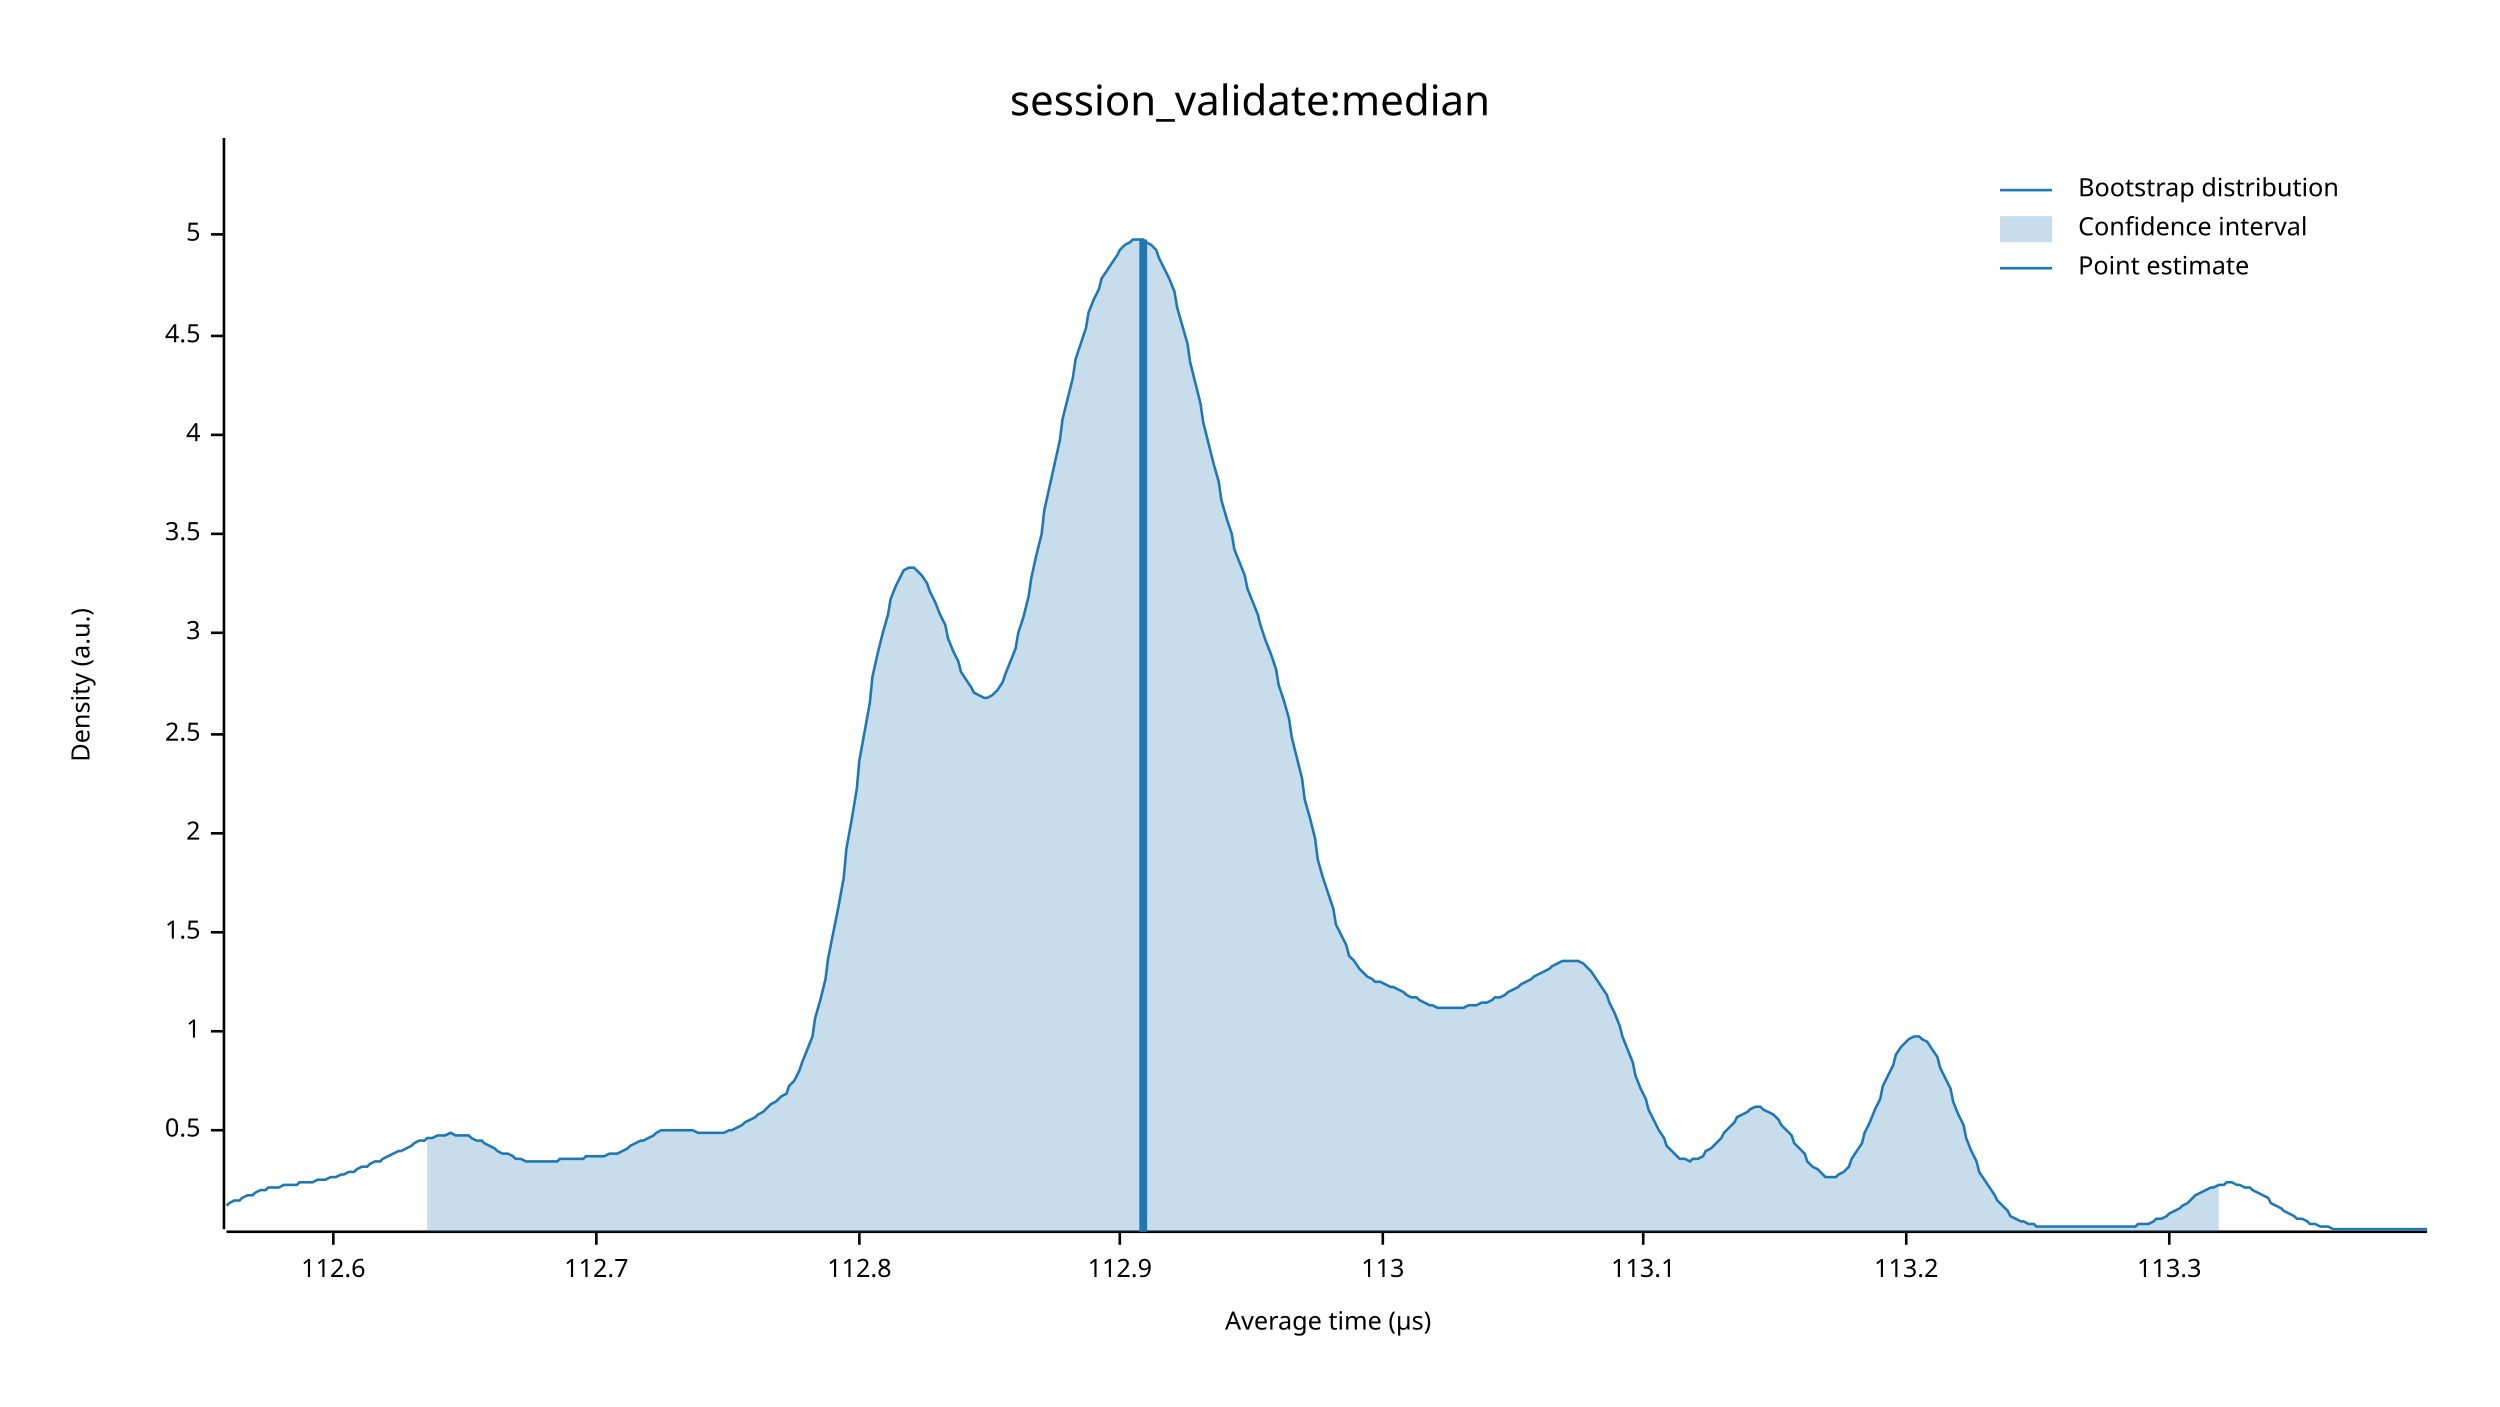
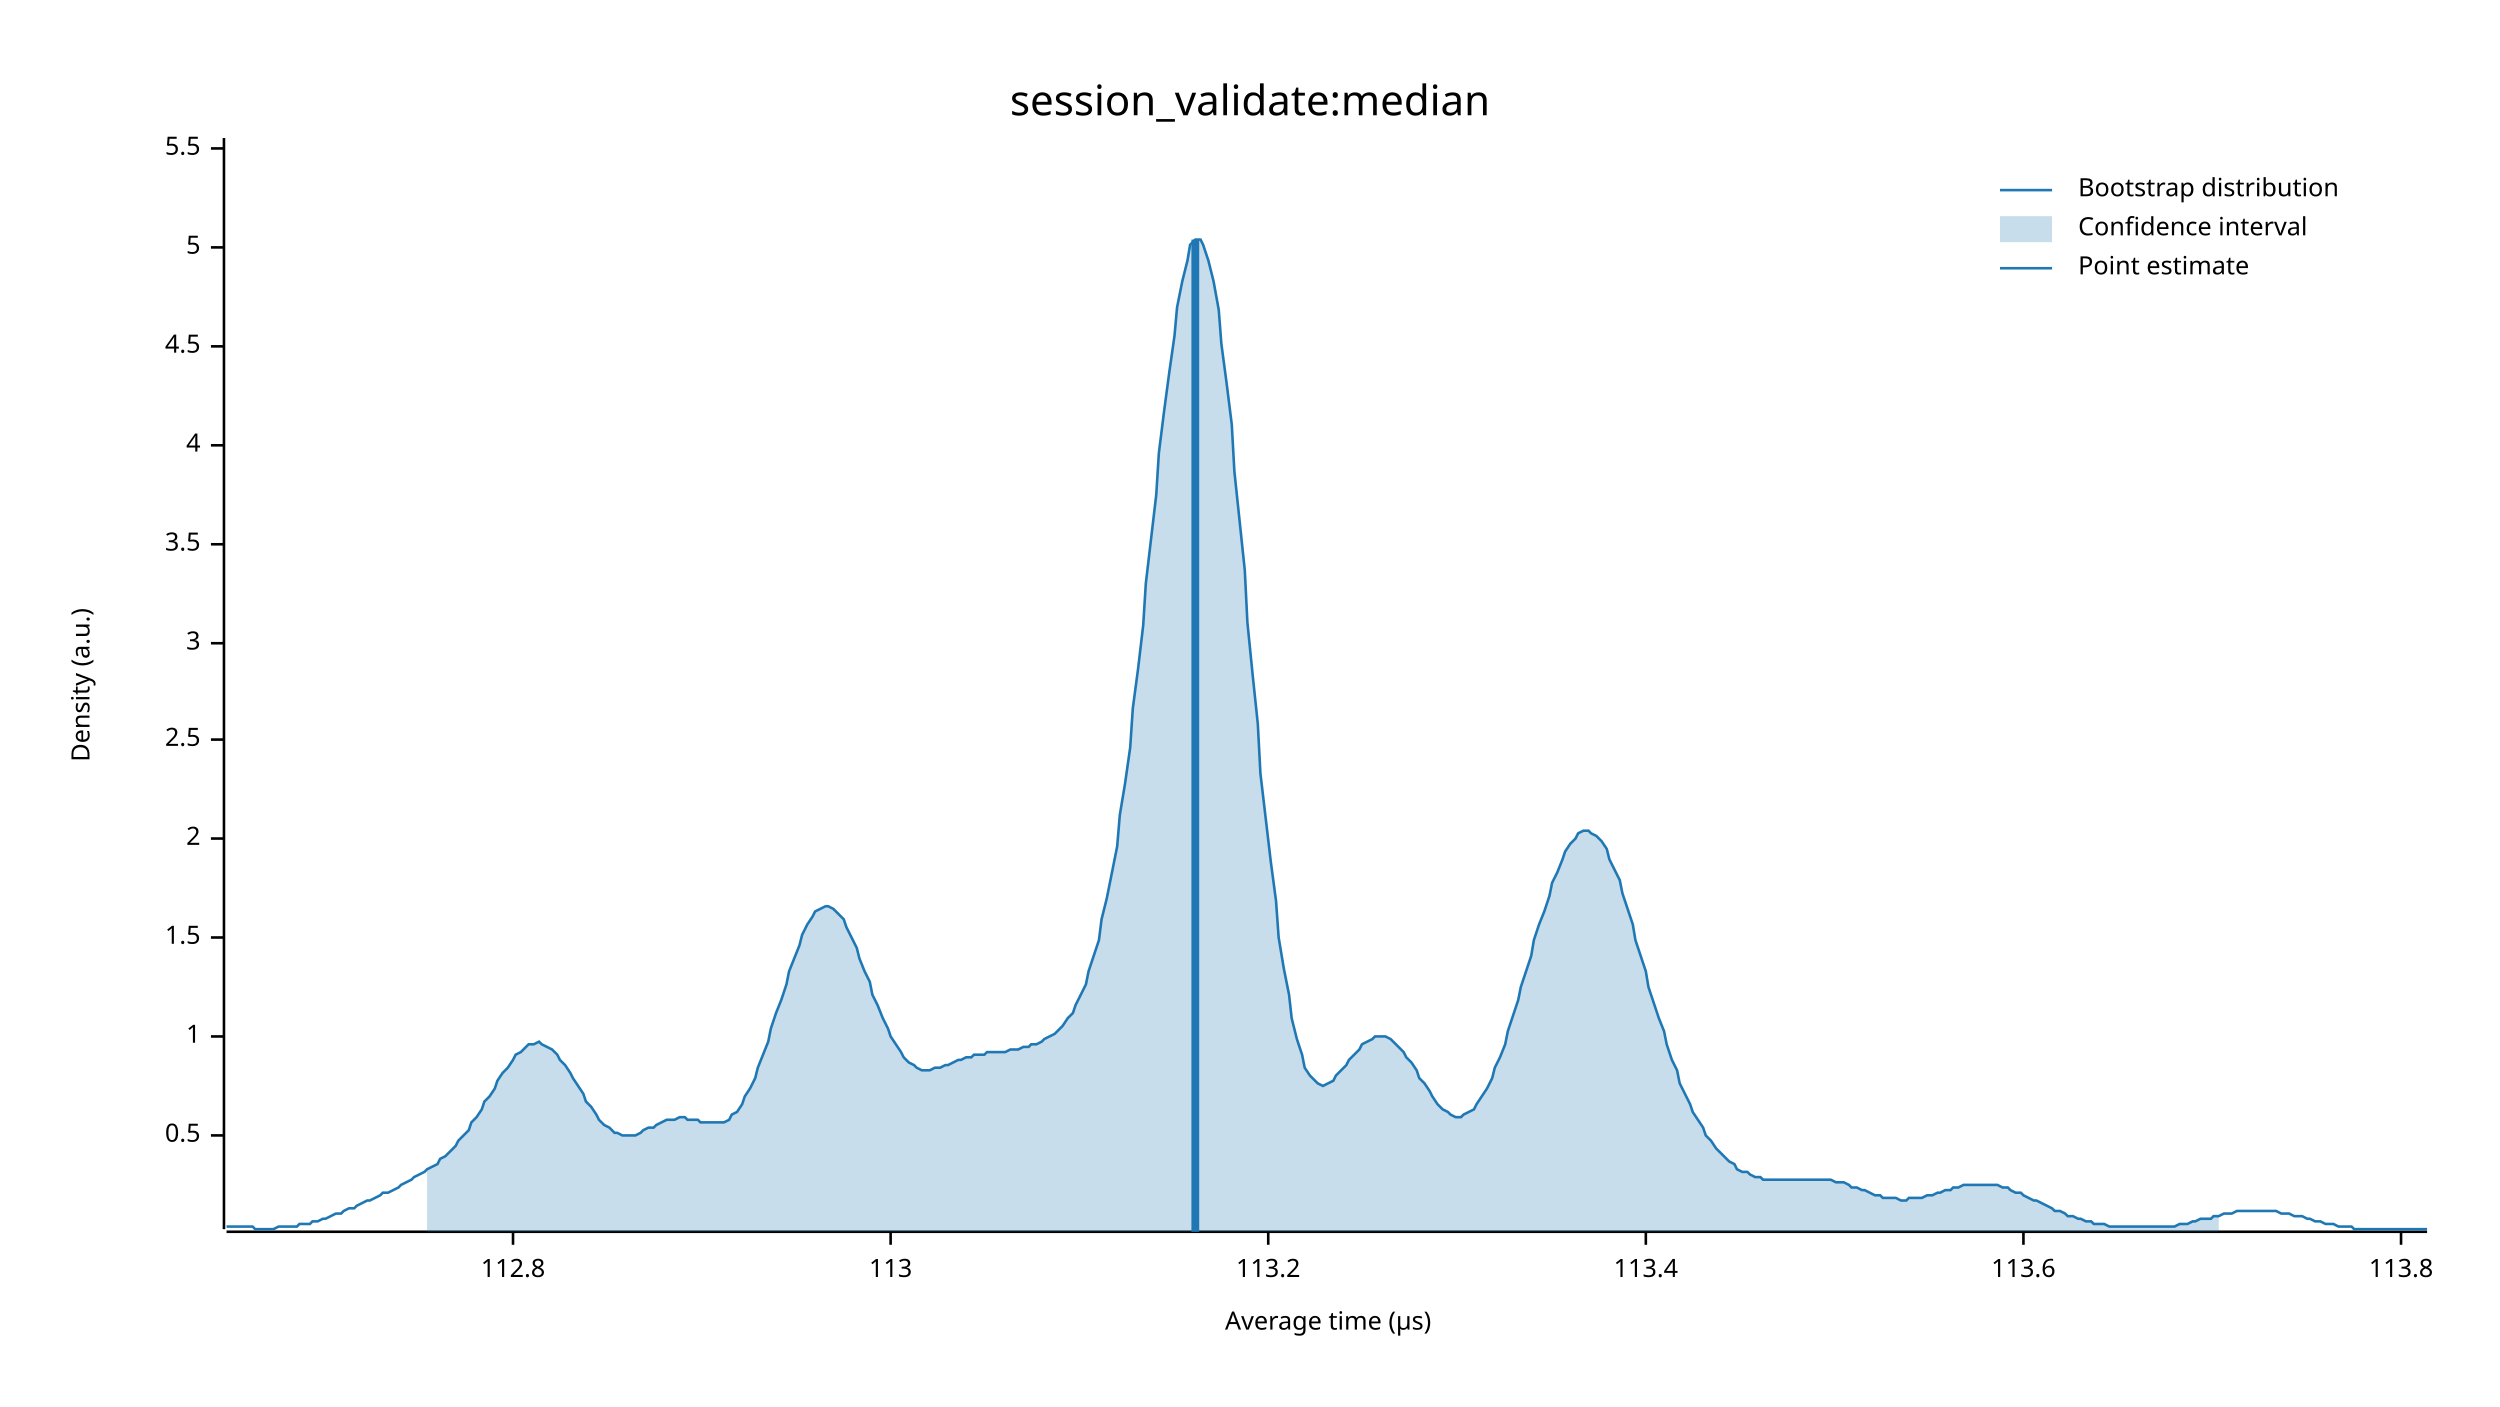
<svg xmlns="http://www.w3.org/2000/svg" width="960" height="540" viewBox="0 0 960 540">
  <text x="480" y="32" dy="0.76em" text-anchor="middle" font-family="sans-serif" font-size="16.129" opacity="1" fill="#000000">
session_validate:median
</text>
  <text x="27" y="263" dy="0.76em" text-anchor="middle" font-family="sans-serif" font-size="9.677" opacity="1" fill="#000000" transform="rotate(270, 27, 263)">
Density (a.u.)
</text>
  <text x="510" y="513" dy="-0.5ex" text-anchor="middle" font-family="sans-serif" font-size="9.677" opacity="1" fill="#000000">
Average time (µs)
</text>
  <polyline fill="none" opacity="1" stroke="#000000" stroke-width="1" points="86,53 86,472 " />
-   <text x="77" y="434" dy="0.5ex" text-anchor="end" font-family="sans-serif" font-size="9.677" opacity="1" fill="#000000">
+   <text x="77" y="436" dy="0.5ex" text-anchor="end" font-family="sans-serif" font-size="9.677" opacity="1" fill="#000000">
0.5
</text>
-   <polyline fill="none" opacity="1" stroke="#000000" stroke-width="1" points="81,434 86,434 " />
-   <text x="77" y="396" dy="0.5ex" text-anchor="end" font-family="sans-serif" font-size="9.677" opacity="1" fill="#000000">
+   <polyline fill="none" opacity="1" stroke="#000000" stroke-width="1" points="81,436 86,436 " />
+   <text x="77" y="398" dy="0.5ex" text-anchor="end" font-family="sans-serif" font-size="9.677" opacity="1" fill="#000000">
1
</text>
-   <polyline fill="none" opacity="1" stroke="#000000" stroke-width="1" points="81,396 86,396 " />
-   <text x="77" y="358" dy="0.5ex" text-anchor="end" font-family="sans-serif" font-size="9.677" opacity="1" fill="#000000">
+   <polyline fill="none" opacity="1" stroke="#000000" stroke-width="1" points="81,398 86,398 " />
+   <text x="77" y="360" dy="0.5ex" text-anchor="end" font-family="sans-serif" font-size="9.677" opacity="1" fill="#000000">
1.5
</text>
-   <polyline fill="none" opacity="1" stroke="#000000" stroke-width="1" points="81,358 86,358 " />
-   <text x="77" y="320" dy="0.5ex" text-anchor="end" font-family="sans-serif" font-size="9.677" opacity="1" fill="#000000">
+   <polyline fill="none" opacity="1" stroke="#000000" stroke-width="1" points="81,360 86,360 " />
+   <text x="77" y="322" dy="0.5ex" text-anchor="end" font-family="sans-serif" font-size="9.677" opacity="1" fill="#000000">
2
</text>
-   <polyline fill="none" opacity="1" stroke="#000000" stroke-width="1" points="81,320 86,320 " />
-   <text x="77" y="282" dy="0.5ex" text-anchor="end" font-family="sans-serif" font-size="9.677" opacity="1" fill="#000000">
+   <polyline fill="none" opacity="1" stroke="#000000" stroke-width="1" points="81,322 86,322 " />
+   <text x="77" y="284" dy="0.5ex" text-anchor="end" font-family="sans-serif" font-size="9.677" opacity="1" fill="#000000">
2.5
</text>
-   <polyline fill="none" opacity="1" stroke="#000000" stroke-width="1" points="81,282 86,282 " />
-   <text x="77" y="243" dy="0.5ex" text-anchor="end" font-family="sans-serif" font-size="9.677" opacity="1" fill="#000000">
+   <polyline fill="none" opacity="1" stroke="#000000" stroke-width="1" points="81,284 86,284 " />
+   <text x="77" y="247" dy="0.5ex" text-anchor="end" font-family="sans-serif" font-size="9.677" opacity="1" fill="#000000">
3
</text>
-   <polyline fill="none" opacity="1" stroke="#000000" stroke-width="1" points="81,243 86,243 " />
-   <text x="77" y="205" dy="0.5ex" text-anchor="end" font-family="sans-serif" font-size="9.677" opacity="1" fill="#000000">
+   <polyline fill="none" opacity="1" stroke="#000000" stroke-width="1" points="81,247 86,247 " />
+   <text x="77" y="209" dy="0.5ex" text-anchor="end" font-family="sans-serif" font-size="9.677" opacity="1" fill="#000000">
3.5
</text>
-   <polyline fill="none" opacity="1" stroke="#000000" stroke-width="1" points="81,205 86,205 " />
-   <text x="77" y="167" dy="0.5ex" text-anchor="end" font-family="sans-serif" font-size="9.677" opacity="1" fill="#000000">
+   <polyline fill="none" opacity="1" stroke="#000000" stroke-width="1" points="81,209 86,209 " />
+   <text x="77" y="171" dy="0.5ex" text-anchor="end" font-family="sans-serif" font-size="9.677" opacity="1" fill="#000000">
4
</text>
-   <polyline fill="none" opacity="1" stroke="#000000" stroke-width="1" points="81,167 86,167 " />
-   <text x="77" y="129" dy="0.5ex" text-anchor="end" font-family="sans-serif" font-size="9.677" opacity="1" fill="#000000">
+   <polyline fill="none" opacity="1" stroke="#000000" stroke-width="1" points="81,171 86,171 " />
+   <text x="77" y="133" dy="0.5ex" text-anchor="end" font-family="sans-serif" font-size="9.677" opacity="1" fill="#000000">
4.5
</text>
-   <polyline fill="none" opacity="1" stroke="#000000" stroke-width="1" points="81,129 86,129 " />
-   <text x="77" y="90" dy="0.5ex" text-anchor="end" font-family="sans-serif" font-size="9.677" opacity="1" fill="#000000">
+   <polyline fill="none" opacity="1" stroke="#000000" stroke-width="1" points="81,133 86,133 " />
+   <text x="77" y="95" dy="0.5ex" text-anchor="end" font-family="sans-serif" font-size="9.677" opacity="1" fill="#000000">
5
</text>
-   <polyline fill="none" opacity="1" stroke="#000000" stroke-width="1" points="81,90 86,90 " />
+   <polyline fill="none" opacity="1" stroke="#000000" stroke-width="1" points="81,95 86,95 " />
+   <text x="77" y="57" dy="0.5ex" text-anchor="end" font-family="sans-serif" font-size="9.677" opacity="1" fill="#000000">
+ 5.5
+ </text>
+   <polyline fill="none" opacity="1" stroke="#000000" stroke-width="1" points="81,57 86,57 " />
  <polyline fill="none" opacity="1" stroke="#000000" stroke-width="1" points="87,473 932,473 " />
-   <text x="128" y="483" dy="0.76em" text-anchor="middle" font-family="sans-serif" font-size="9.677" opacity="1" fill="#000000">
- 112.6
- </text>
-   <polyline fill="none" opacity="1" stroke="#000000" stroke-width="1" points="128,473 128,478 " />
-   <text x="229" y="483" dy="0.76em" text-anchor="middle" font-family="sans-serif" font-size="9.677" opacity="1" fill="#000000">
- 112.7
- </text>
-   <polyline fill="none" opacity="1" stroke="#000000" stroke-width="1" points="229,473 229,478 " />
-   <text x="330" y="483" dy="0.76em" text-anchor="middle" font-family="sans-serif" font-size="9.677" opacity="1" fill="#000000">
+   <text x="197" y="483" dy="0.76em" text-anchor="middle" font-family="sans-serif" font-size="9.677" opacity="1" fill="#000000">
112.8
</text>
-   <polyline fill="none" opacity="1" stroke="#000000" stroke-width="1" points="330,473 330,478 " />
-   <text x="430" y="483" dy="0.76em" text-anchor="middle" font-family="sans-serif" font-size="9.677" opacity="1" fill="#000000">
- 112.9
- </text>
-   <polyline fill="none" opacity="1" stroke="#000000" stroke-width="1" points="430,473 430,478 " />
-   <text x="531" y="483" dy="0.76em" text-anchor="middle" font-family="sans-serif" font-size="9.677" opacity="1" fill="#000000">
+   <polyline fill="none" opacity="1" stroke="#000000" stroke-width="1" points="197,473 197,478 " />
+   <text x="342" y="483" dy="0.76em" text-anchor="middle" font-family="sans-serif" font-size="9.677" opacity="1" fill="#000000">
113
</text>
-   <polyline fill="none" opacity="1" stroke="#000000" stroke-width="1" points="531,473 531,478 " />
-   <text x="631" y="483" dy="0.76em" text-anchor="middle" font-family="sans-serif" font-size="9.677" opacity="1" fill="#000000">
- 113.1
- </text>
-   <polyline fill="none" opacity="1" stroke="#000000" stroke-width="1" points="631,473 631,478 " />
-   <text x="732" y="483" dy="0.76em" text-anchor="middle" font-family="sans-serif" font-size="9.677" opacity="1" fill="#000000">
+   <polyline fill="none" opacity="1" stroke="#000000" stroke-width="1" points="342,473 342,478 " />
+   <text x="487" y="483" dy="0.76em" text-anchor="middle" font-family="sans-serif" font-size="9.677" opacity="1" fill="#000000">
113.2
</text>
-   <polyline fill="none" opacity="1" stroke="#000000" stroke-width="1" points="732,473 732,478 " />
-   <text x="833" y="483" dy="0.76em" text-anchor="middle" font-family="sans-serif" font-size="9.677" opacity="1" fill="#000000">
- 113.3
+   <polyline fill="none" opacity="1" stroke="#000000" stroke-width="1" points="487,473 487,478 " />
+   <text x="632" y="483" dy="0.76em" text-anchor="middle" font-family="sans-serif" font-size="9.677" opacity="1" fill="#000000">
+ 113.4
</text>
-   <polyline fill="none" opacity="1" stroke="#000000" stroke-width="1" points="833,473 833,478 " />
-   <polyline fill="none" opacity="1" stroke="#1F78B4" stroke-width="1" points="87,463 88,462 90,461 92,461 93,460 95,459 97,459 98,458 100,457 102,457 103,456 105,456 107,456 109,455 110,455 112,455 114,455 115,454 117,454 119,454 120,454 122,453 124,453 125,453 127,452 129,452 131,451 132,451 134,450 136,450 137,449 139,448 141,448 142,447 144,446 146,446 147,445 149,444 151,443 153,442 154,442 156,441 158,440 159,439 161,438 163,438 164,437 166,437 168,436 169,436 171,436 173,435 175,436 176,436 178,436 180,436 181,437 183,438 185,438 186,439 188,440 190,441 191,442 193,443 195,443 197,444 198,445 200,445 202,446 203,446 205,446 207,446 208,446 210,446 212,446 214,446 215,445 217,445 219,445 220,445 222,445 224,445 225,444 227,444 229,444 230,444 232,444 234,443 236,443 237,443 239,442 241,441 242,440 244,439 246,438 247,438 249,437 251,436 252,435 254,434 256,434 258,434 259,434 261,434 263,434 264,434 266,434 268,435 269,435 271,435 273,435 274,435 276,435 278,435 280,434 281,434 283,433 285,432 286,431 288,430 290,429 291,428 293,427 295,425 296,424 298,423 300,421 302,420 303,417 305,415 307,411 308,408 310,403 312,398 313,391 315,384 317,376 318,368 320,358 322,348 324,337 325,326 327,315 329,303 330,292 332,281 334,270 335,260 337,251 339,243 341,236 342,230 344,225 346,221 347,219 349,218 351,218 352,219 354,221 356,224 357,227 359,231 361,236 363,240 364,245 366,250 368,254 369,258 371,261 373,264 374,266 376,267 378,268 379,268 381,267 383,265 385,262 386,259 388,254 390,249 391,243 393,237 395,229 396,222 398,213 400,205 401,196 403,187 405,178 407,169 408,161 410,153 412,145 413,138 415,132 417,126 418,120 420,115 422,111 423,107 425,104 427,101 429,98 430,96 432,94 434,93 435,92 437,92 439,92 440,93 442,94 444,96 445,99 447,103 449,107 451,112 452,118 454,125 456,132 457,139 459,147 461,155 462,162 464,170 466,178 468,185 469,192 471,199 473,205 474,211 476,216 478,221 479,226 481,231 483,236 484,240 486,246 488,251 490,257 491,263 493,269 495,276 496,283 498,291 500,299 501,307 503,314 505,322 506,330 508,337 510,343 512,349 513,355 515,359 517,363 518,367 520,369 522,372 523,373 525,375 527,376 528,377 530,377 532,378 534,379 535,379 537,380 539,381 540,382 542,383 544,383 545,384 547,385 549,386 550,386 552,387 554,387 556,387 557,387 559,387 561,387 562,387 564,386 566,386 567,386 569,385 571,385 573,384 574,383 576,383 578,382 579,381 581,380 583,379 584,378 586,377 588,376 589,375 591,374 593,373 595,372 596,371 598,370 600,369 601,369 603,369 605,369 606,369 608,370 610,372 611,373 613,376 615,379 617,382 618,385 620,389 622,394 623,398 625,403 627,408 628,413 630,418 632,422 633,426 635,430 637,434 639,437 640,440 642,442 644,444 645,445 647,445 649,446 650,445 652,445 654,444 655,442 657,441 659,439 661,437 662,435 664,433 666,431 667,429 669,428 671,427 672,426 674,425 676,425 677,426 679,427 681,428 683,430 684,432 686,434 688,436 689,439 691,441 693,443 694,446 696,448 698,449 700,451 701,452 703,452 705,452 706,451 708,450 710,448 711,445 713,442 715,439 716,435 718,431 720,426 722,422 723,417 725,413 727,409 728,405 730,402 732,400 733,399 735,398 737,398 738,399 740,400 742,403 744,406 745,410 747,414 749,418 750,423 752,428 754,432 755,437 757,442 759,446 760,450 762,453 764,456 766,459 767,461 769,463 771,465 772,467 774,468 776,469 777,469 779,470 781,470 782,471 784,471 786,471 788,471 789,471 791,471 793,471 794,471 796,471 798,471 799,471 801,471 803,471 804,471 806,471 808,471 810,471 811,471 813,471 815,471 816,471 818,471 820,471 821,470 823,470 825,470 827,469 828,468 830,468 832,467 833,466 835,465 837,464 838,463 840,462 842,460 843,459 845,458 847,457 849,456 850,456 852,455 854,455 855,454 857,454 859,455 860,455 862,456 864,456 865,457 867,458 869,459 871,460 872,462 874,463 876,464 877,465 879,466 881,467 882,468 884,468 886,469 887,470 889,470 891,471 893,471 894,471 896,472 898,472 899,472 901,472 903,472 904,472 906,472 908,472 909,472 911,472 913,472 915,472 916,472 918,472 920,472 921,472 923,472 925,472 926,472 928,472 930,472 932,472 " />
-   <polygon opacity="0.25" fill="#1F78B4" points="164,437 166,437 168,436 169,436 171,436 173,435 175,436 176,436 178,436 180,436 181,437 183,438 185,438 186,439 188,440 190,441 191,442 193,443 195,443 197,444 198,445 200,445 202,446 203,446 205,446 207,446 208,446 210,446 212,446 214,446 215,445 217,445 219,445 220,445 222,445 224,445 225,444 227,444 229,444 230,444 232,444 234,443 236,443 237,443 239,442 241,441 242,440 244,439 246,438 247,438 249,437 251,436 252,435 254,434 256,434 258,434 259,434 261,434 263,434 264,434 266,434 268,435 269,435 271,435 273,435 274,435 276,435 278,435 280,434 281,434 283,433 285,432 286,431 288,430 290,429 291,428 293,427 295,425 296,424 298,423 300,421 302,420 303,417 305,415 307,411 308,408 310,403 312,398 313,391 315,384 317,376 318,368 320,358 322,348 324,337 325,326 327,315 329,303 330,292 332,281 334,270 335,260 337,251 339,243 341,236 342,230 344,225 346,221 347,219 349,218 351,218 352,219 354,221 356,224 357,227 359,231 361,236 363,240 364,245 366,250 368,254 369,258 371,261 373,264 374,266 376,267 378,268 379,268 381,267 383,265 385,262 386,259 388,254 390,249 391,243 393,237 395,229 396,222 398,213 400,205 401,196 403,187 405,178 407,169 408,161 410,153 412,145 413,138 415,132 417,126 418,120 420,115 422,111 423,107 425,104 427,101 429,98 430,96 432,94 434,93 435,92 437,92 439,92 440,93 442,94 444,96 445,99 447,103 449,107 451,112 452,118 454,125 456,132 457,139 459,147 461,155 462,162 464,170 466,178 468,185 469,192 471,199 473,205 474,211 476,216 478,221 479,226 481,231 483,236 484,240 486,246 488,251 490,257 491,263 493,269 495,276 496,283 498,291 500,299 501,307 503,314 505,322 506,330 508,337 510,343 512,349 513,355 515,359 517,363 518,367 520,369 522,372 523,373 525,375 527,376 528,377 530,377 532,378 534,379 535,379 537,380 539,381 540,382 542,383 544,383 545,384 547,385 549,386 550,386 552,387 554,387 556,387 557,387 559,387 561,387 562,387 564,386 566,386 567,386 569,385 571,385 573,384 574,383 576,383 578,382 579,381 581,380 583,379 584,378 586,377 588,376 589,375 591,374 593,373 595,372 596,371 598,370 600,369 601,369 603,369 605,369 606,369 608,370 610,372 611,373 613,376 615,379 617,382 618,385 620,389 622,394 623,398 625,403 627,408 628,413 630,418 632,422 633,426 635,430 637,434 639,437 640,440 642,442 644,444 645,445 647,445 649,446 650,445 652,445 654,444 655,442 657,441 659,439 661,437 662,435 664,433 666,431 667,429 669,428 671,427 672,426 674,425 676,425 677,426 679,427 681,428 683,430 684,432 686,434 688,436 689,439 691,441 693,443 694,446 696,448 698,449 700,451 701,452 703,452 705,452 706,451 708,450 710,448 711,445 713,442 715,439 716,435 718,431 720,426 722,422 723,417 725,413 727,409 728,405 730,402 732,400 733,399 735,398 737,398 738,399 740,400 742,403 744,406 745,410 747,414 749,418 750,423 752,428 754,432 755,437 757,442 759,446 760,450 762,453 764,456 766,459 767,461 769,463 771,465 772,467 774,468 776,469 777,469 779,470 781,470 782,471 784,471 786,471 788,471 789,471 791,471 793,471 794,471 796,471 798,471 799,471 801,471 803,471 804,471 806,471 808,471 810,471 811,471 813,471 815,471 816,471 818,471 820,471 821,470 823,470 825,470 827,469 828,468 830,468 832,467 833,466 835,465 837,464 838,463 840,462 842,460 843,459 845,458 847,457 849,456 850,456 852,455 852,473 164,473 " />
-   <polyline fill="none" opacity="1" stroke="#1F78B4" stroke-width="3" points="439,473 439,92 " />
+   <polyline fill="none" opacity="1" stroke="#000000" stroke-width="1" points="632,473 632,478 " />
+   <text x="777" y="483" dy="0.76em" text-anchor="middle" font-family="sans-serif" font-size="9.677" opacity="1" fill="#000000">
+ 113.6
+ </text>
+   <polyline fill="none" opacity="1" stroke="#000000" stroke-width="1" points="777,473 777,478 " />
+   <text x="922" y="483" dy="0.76em" text-anchor="middle" font-family="sans-serif" font-size="9.677" opacity="1" fill="#000000">
+ 113.8
+ </text>
+   <polyline fill="none" opacity="1" stroke="#000000" stroke-width="1" points="922,473 922,478 " />
+   <polyline fill="none" opacity="1" stroke="#1F78B4" stroke-width="1" points="87,471 88,471 90,471 92,471 93,471 95,471 97,471 98,472 100,472 102,472 103,472 105,472 107,471 109,471 110,471 112,471 114,471 115,470 117,470 119,470 120,469 122,469 124,468 125,468 127,467 129,466 131,466 132,465 134,464 136,464 137,463 139,462 141,461 142,461 144,460 146,459 147,458 149,458 151,457 153,456 154,455 156,454 158,453 159,452 161,451 163,450 164,449 166,448 168,447 169,445 171,444 173,442 175,440 176,438 178,436 180,434 181,431 183,429 185,426 186,423 188,421 190,418 191,415 193,412 195,410 197,407 198,405 200,404 202,402 203,401 205,401 207,400 208,401 210,402 212,403 214,405 215,407 217,409 219,412 220,414 222,417 224,420 225,423 227,425 229,428 230,430 232,432 234,433 236,435 237,435 239,436 241,436 242,436 244,436 246,435 247,434 249,433 251,433 252,432 254,431 256,430 258,430 259,430 261,429 263,429 264,430 266,430 268,430 269,431 271,431 273,431 274,431 276,431 278,431 280,430 281,428 283,427 285,424 286,421 288,418 290,414 291,410 293,405 295,400 296,395 298,389 300,384 302,378 303,373 305,368 307,363 308,359 310,355 312,352 313,350 315,349 317,348 318,348 320,349 322,351 324,353 325,356 327,360 329,364 330,368 332,373 334,377 335,382 337,386 339,391 341,395 342,398 344,401 346,404 347,406 349,408 351,409 352,410 354,411 356,411 357,411 359,410 361,410 363,409 364,409 366,408 368,407 369,407 371,406 373,406 374,405 376,405 378,405 379,404 381,404 383,404 385,404 386,404 388,403 390,403 391,403 393,402 395,402 396,401 398,401 400,400 401,399 403,398 405,397 407,395 408,394 410,391 412,389 413,386 415,382 417,378 418,373 420,367 422,361 423,353 425,345 427,335 429,325 430,313 432,301 434,287 435,272 437,257 439,240 440,224 442,207 444,190 445,174 447,158 449,143 451,129 452,118 454,108 456,100 457,94 459,92 461,92 462,94 464,100 466,108 468,119 469,132 471,147 473,163 474,181 476,200 478,219 479,239 481,259 483,278 484,297 486,314 488,331 490,346 491,360 493,372 495,382 496,391 498,399 500,405 501,410 503,413 505,415 506,416 508,417 510,416 512,415 513,413 515,411 517,409 518,407 520,405 522,403 523,401 525,400 527,399 528,398 530,398 532,398 534,399 535,400 537,402 539,404 540,406 542,408 544,411 545,414 547,416 549,419 550,421 552,424 554,426 556,427 557,428 559,429 561,429 562,428 564,427 566,426 567,424 569,421 571,418 573,414 574,410 576,406 578,401 579,396 581,390 583,384 584,379 586,373 588,367 589,361 591,355 593,350 595,344 596,339 598,335 600,330 601,327 603,324 605,322 606,320 608,319 610,319 611,320 613,321 615,323 617,326 618,330 620,334 622,338 623,343 625,349 627,355 628,361 630,367 632,373 633,379 635,385 637,391 639,396 640,401 642,407 644,411 645,416 647,420 649,424 650,427 652,430 654,433 655,436 657,438 659,441 661,443 662,444 664,446 666,447 667,449 669,450 671,450 672,451 674,452 676,452 677,453 679,453 681,453 683,453 684,453 686,453 688,453 689,453 691,453 693,453 694,453 696,453 698,453 700,453 701,453 703,453 705,454 706,454 708,454 710,455 711,456 713,456 715,457 716,457 718,458 720,459 722,459 723,460 725,460 727,460 728,460 730,461 732,461 733,460 735,460 737,460 738,460 740,459 742,459 744,458 745,458 747,457 749,457 750,456 752,456 754,455 755,455 757,455 759,455 760,455 762,455 764,455 766,455 767,455 769,456 771,456 772,457 774,458 776,458 777,459 779,460 781,461 782,461 784,462 786,463 788,464 789,465 791,465 793,466 794,467 796,467 798,468 799,468 801,469 803,469 804,470 806,470 808,470 810,471 811,471 813,471 815,471 816,471 818,471 820,471 821,471 823,471 825,471 827,471 828,471 830,471 832,471 833,471 835,471 837,470 838,470 840,470 842,469 843,469 845,468 847,468 849,468 850,467 852,467 854,466 855,466 857,466 859,465 860,465 862,465 864,465 865,465 867,465 869,465 871,465 872,465 874,465 876,466 877,466 879,466 881,467 882,467 884,467 886,468 887,468 889,469 891,469 893,470 894,470 896,470 898,471 899,471 901,471 903,471 904,472 906,472 908,472 909,472 911,472 913,472 915,472 916,472 918,472 920,472 921,472 923,472 925,472 926,472 928,472 930,472 932,472 " />
+   <polygon opacity="0.25" fill="#1F78B4" points="164,449 166,448 168,447 169,445 171,444 173,442 175,440 176,438 178,436 180,434 181,431 183,429 185,426 186,423 188,421 190,418 191,415 193,412 195,410 197,407 198,405 200,404 202,402 203,401 205,401 207,400 208,401 210,402 212,403 214,405 215,407 217,409 219,412 220,414 222,417 224,420 225,423 227,425 229,428 230,430 232,432 234,433 236,435 237,435 239,436 241,436 242,436 244,436 246,435 247,434 249,433 251,433 252,432 254,431 256,430 258,430 259,430 261,429 263,429 264,430 266,430 268,430 269,431 271,431 273,431 274,431 276,431 278,431 280,430 281,428 283,427 285,424 286,421 288,418 290,414 291,410 293,405 295,400 296,395 298,389 300,384 302,378 303,373 305,368 307,363 308,359 310,355 312,352 313,350 315,349 317,348 318,348 320,349 322,351 324,353 325,356 327,360 329,364 330,368 332,373 334,377 335,382 337,386 339,391 341,395 342,398 344,401 346,404 347,406 349,408 351,409 352,410 354,411 356,411 357,411 359,410 361,410 363,409 364,409 366,408 368,407 369,407 371,406 373,406 374,405 376,405 378,405 379,404 381,404 383,404 385,404 386,404 388,403 390,403 391,403 393,402 395,402 396,401 398,401 400,400 401,399 403,398 405,397 407,395 408,394 410,391 412,389 413,386 415,382 417,378 418,373 420,367 422,361 423,353 425,345 427,335 429,325 430,313 432,301 434,287 435,272 437,257 439,240 440,224 442,207 444,190 445,174 447,158 449,143 451,129 452,118 454,108 456,100 457,94 459,92 461,92 462,94 464,100 466,108 468,119 469,132 471,147 473,163 474,181 476,200 478,219 479,239 481,259 483,278 484,297 486,314 488,331 490,346 491,360 493,372 495,382 496,391 498,399 500,405 501,410 503,413 505,415 506,416 508,417 510,416 512,415 513,413 515,411 517,409 518,407 520,405 522,403 523,401 525,400 527,399 528,398 530,398 532,398 534,399 535,400 537,402 539,404 540,406 542,408 544,411 545,414 547,416 549,419 550,421 552,424 554,426 556,427 557,428 559,429 561,429 562,428 564,427 566,426 567,424 569,421 571,418 573,414 574,410 576,406 578,401 579,396 581,390 583,384 584,379 586,373 588,367 589,361 591,355 593,350 595,344 596,339 598,335 600,330 601,327 603,324 605,322 606,320 608,319 610,319 611,320 613,321 615,323 617,326 618,330 620,334 622,338 623,343 625,349 627,355 628,361 630,367 632,373 633,379 635,385 637,391 639,396 640,401 642,407 644,411 645,416 647,420 649,424 650,427 652,430 654,433 655,436 657,438 659,441 661,443 662,444 664,446 666,447 667,449 669,450 671,450 672,451 674,452 676,452 677,453 679,453 681,453 683,453 684,453 686,453 688,453 689,453 691,453 693,453 694,453 696,453 698,453 700,453 701,453 703,453 705,454 706,454 708,454 710,455 711,456 713,456 715,457 716,457 718,458 720,459 722,459 723,460 725,460 727,460 728,460 730,461 732,461 733,460 735,460 737,460 738,460 740,459 742,459 744,458 745,458 747,457 749,457 750,456 752,456 754,455 755,455 757,455 759,455 760,455 762,455 764,455 766,455 767,455 769,456 771,456 772,457 774,458 776,458 777,459 779,460 781,461 782,461 784,462 786,463 788,464 789,465 791,465 793,466 794,467 796,467 798,468 799,468 801,469 803,469 804,470 806,470 808,470 810,471 811,471 813,471 815,471 816,471 818,471 820,471 821,471 823,471 825,471 827,471 828,471 830,471 832,471 833,471 835,471 837,470 838,470 840,470 842,469 843,469 845,468 847,468 849,468 850,467 852,467 852,473 164,473 " />
+   <polyline fill="none" opacity="1" stroke="#1F78B4" stroke-width="3" points="459,473 459,92 " />
  <text x="798" y="68" dy="0.76em" text-anchor="start" font-family="sans-serif" font-size="9.677" opacity="1" fill="#000000">
Bootstrap distribution
</text>
  <text x="798" y="83" dy="0.76em" text-anchor="start" font-family="sans-serif" font-size="9.677" opacity="1" fill="#000000">
Confidence interval
</text>
  <text x="798" y="98" dy="0.76em" text-anchor="start" font-family="sans-serif" font-size="9.677" opacity="1" fill="#000000">
Point estimate
</text>
  <polyline fill="none" opacity="1" stroke="#1F78B4" stroke-width="1" points="768,73 788,73 " />
  <rect x="768" y="83" width="20" height="10" opacity="0.25" fill="#1F78B4" stroke="none" />
  <polyline fill="none" opacity="1" stroke="#1F78B4" stroke-width="1" points="768,103 788,103 " />
</svg>
